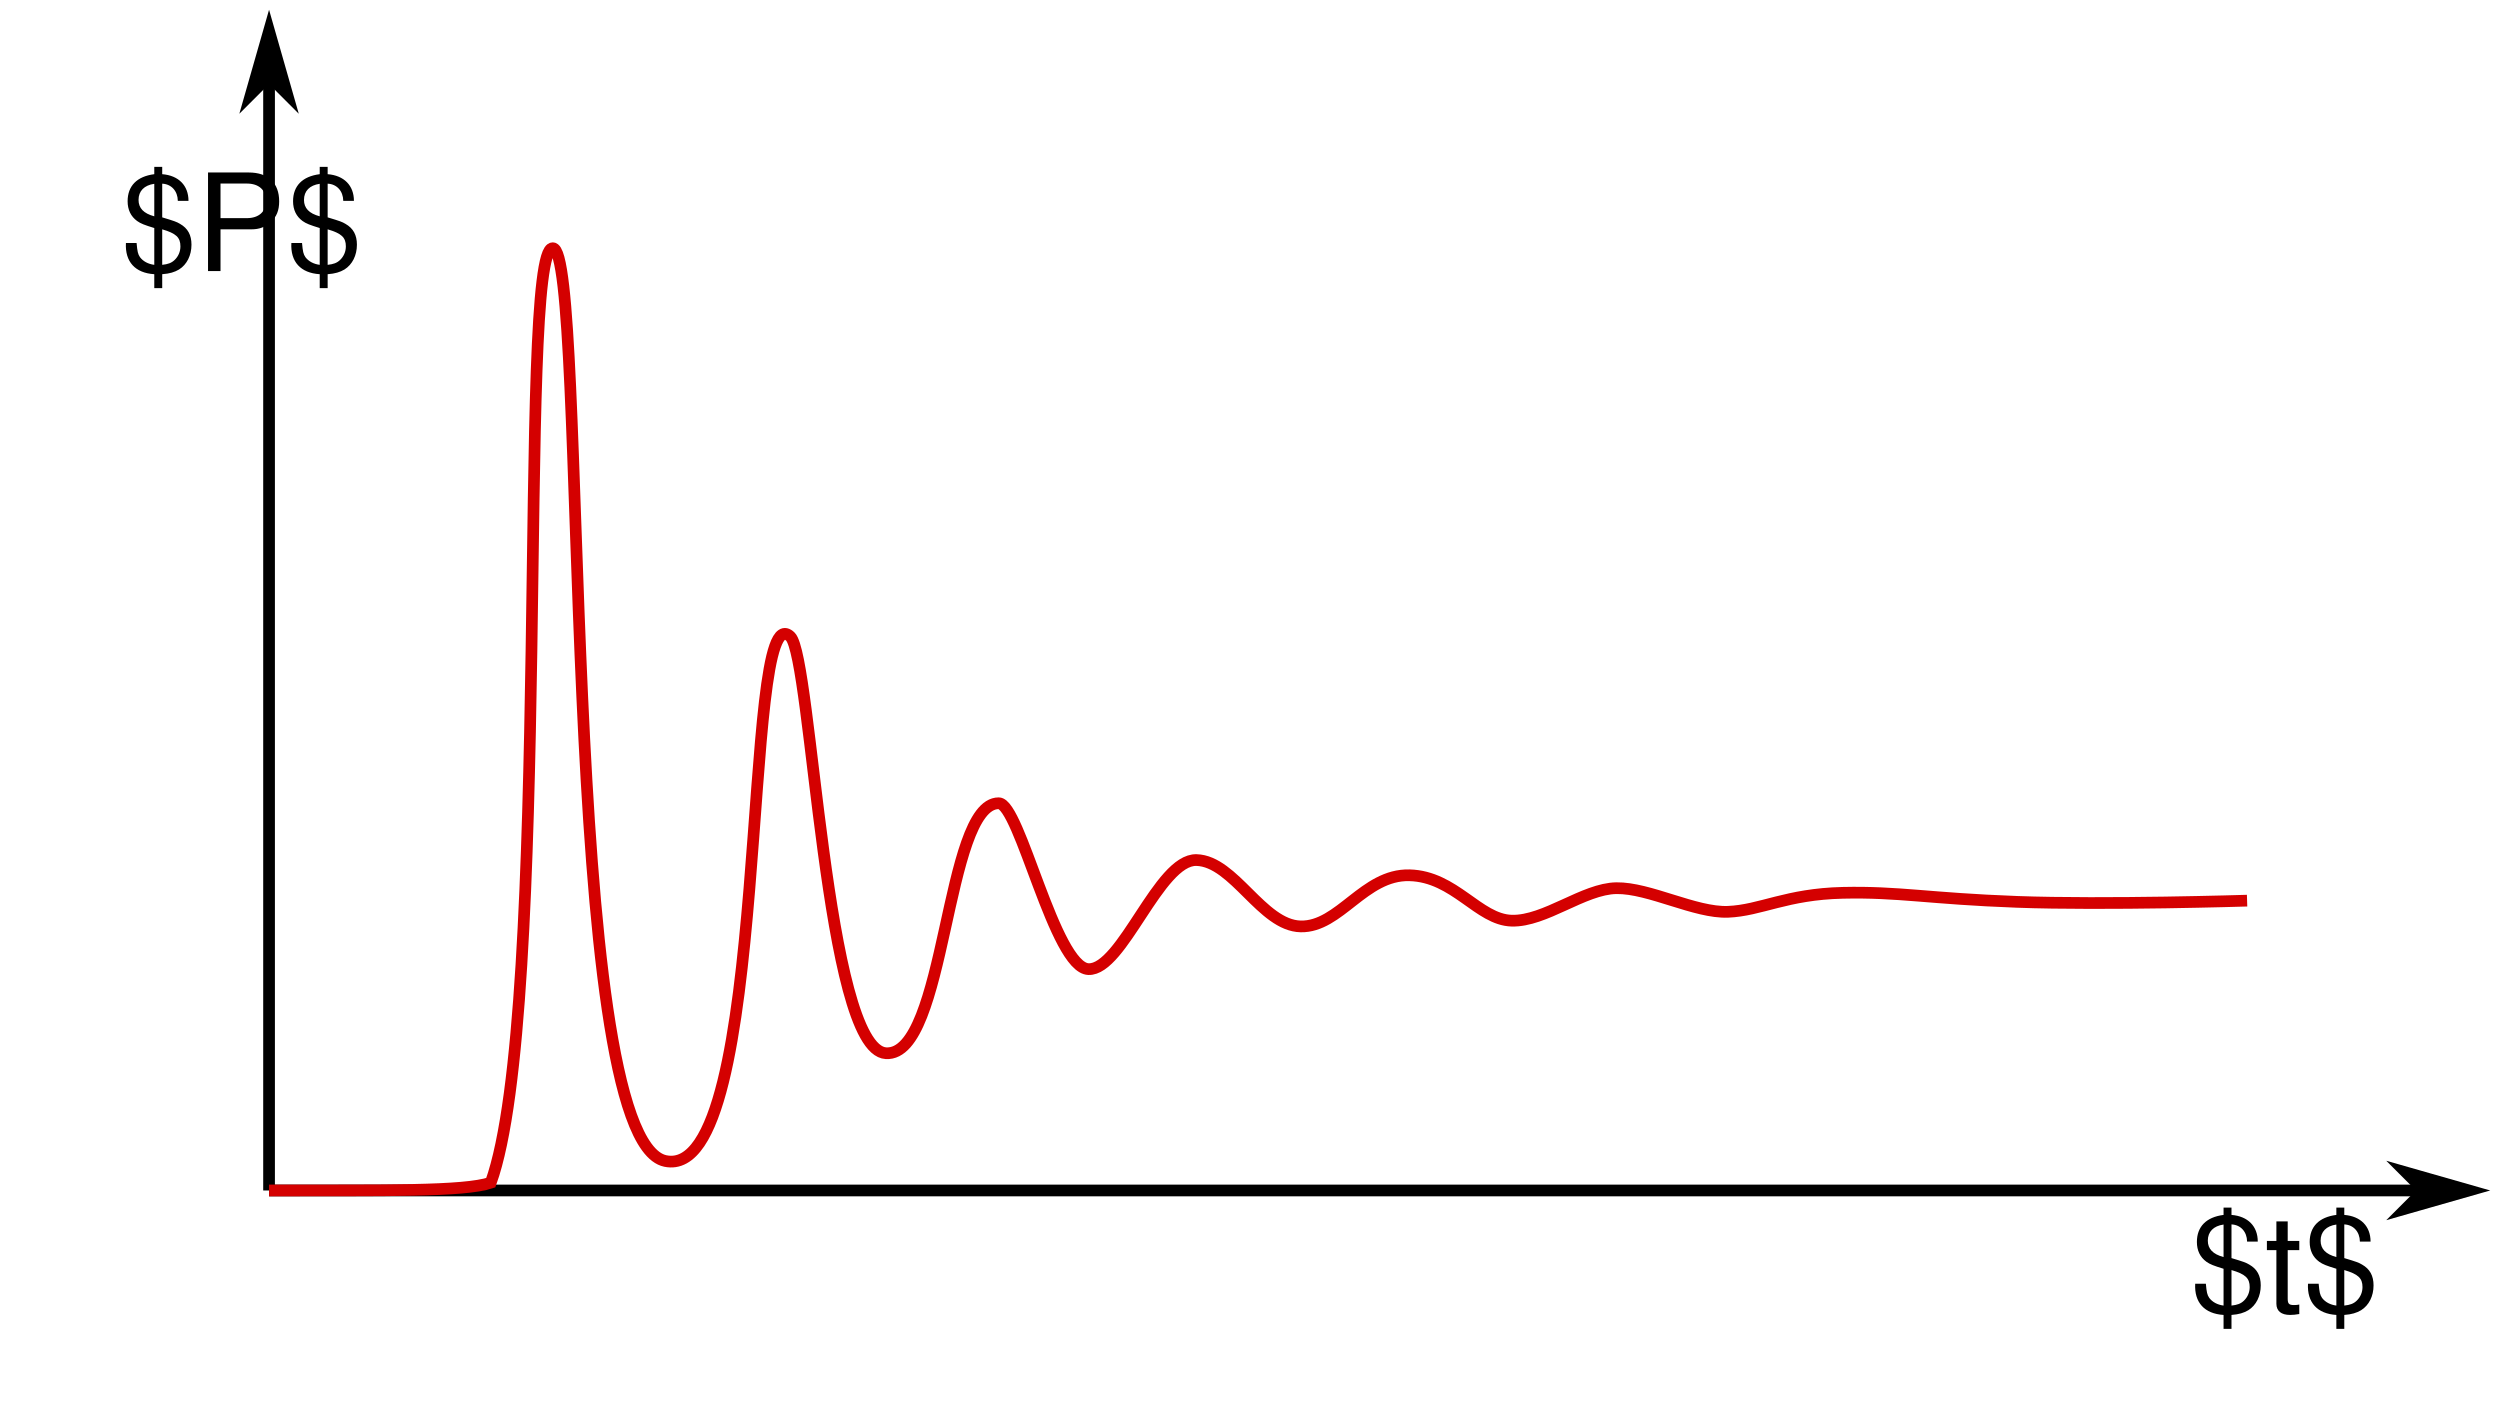
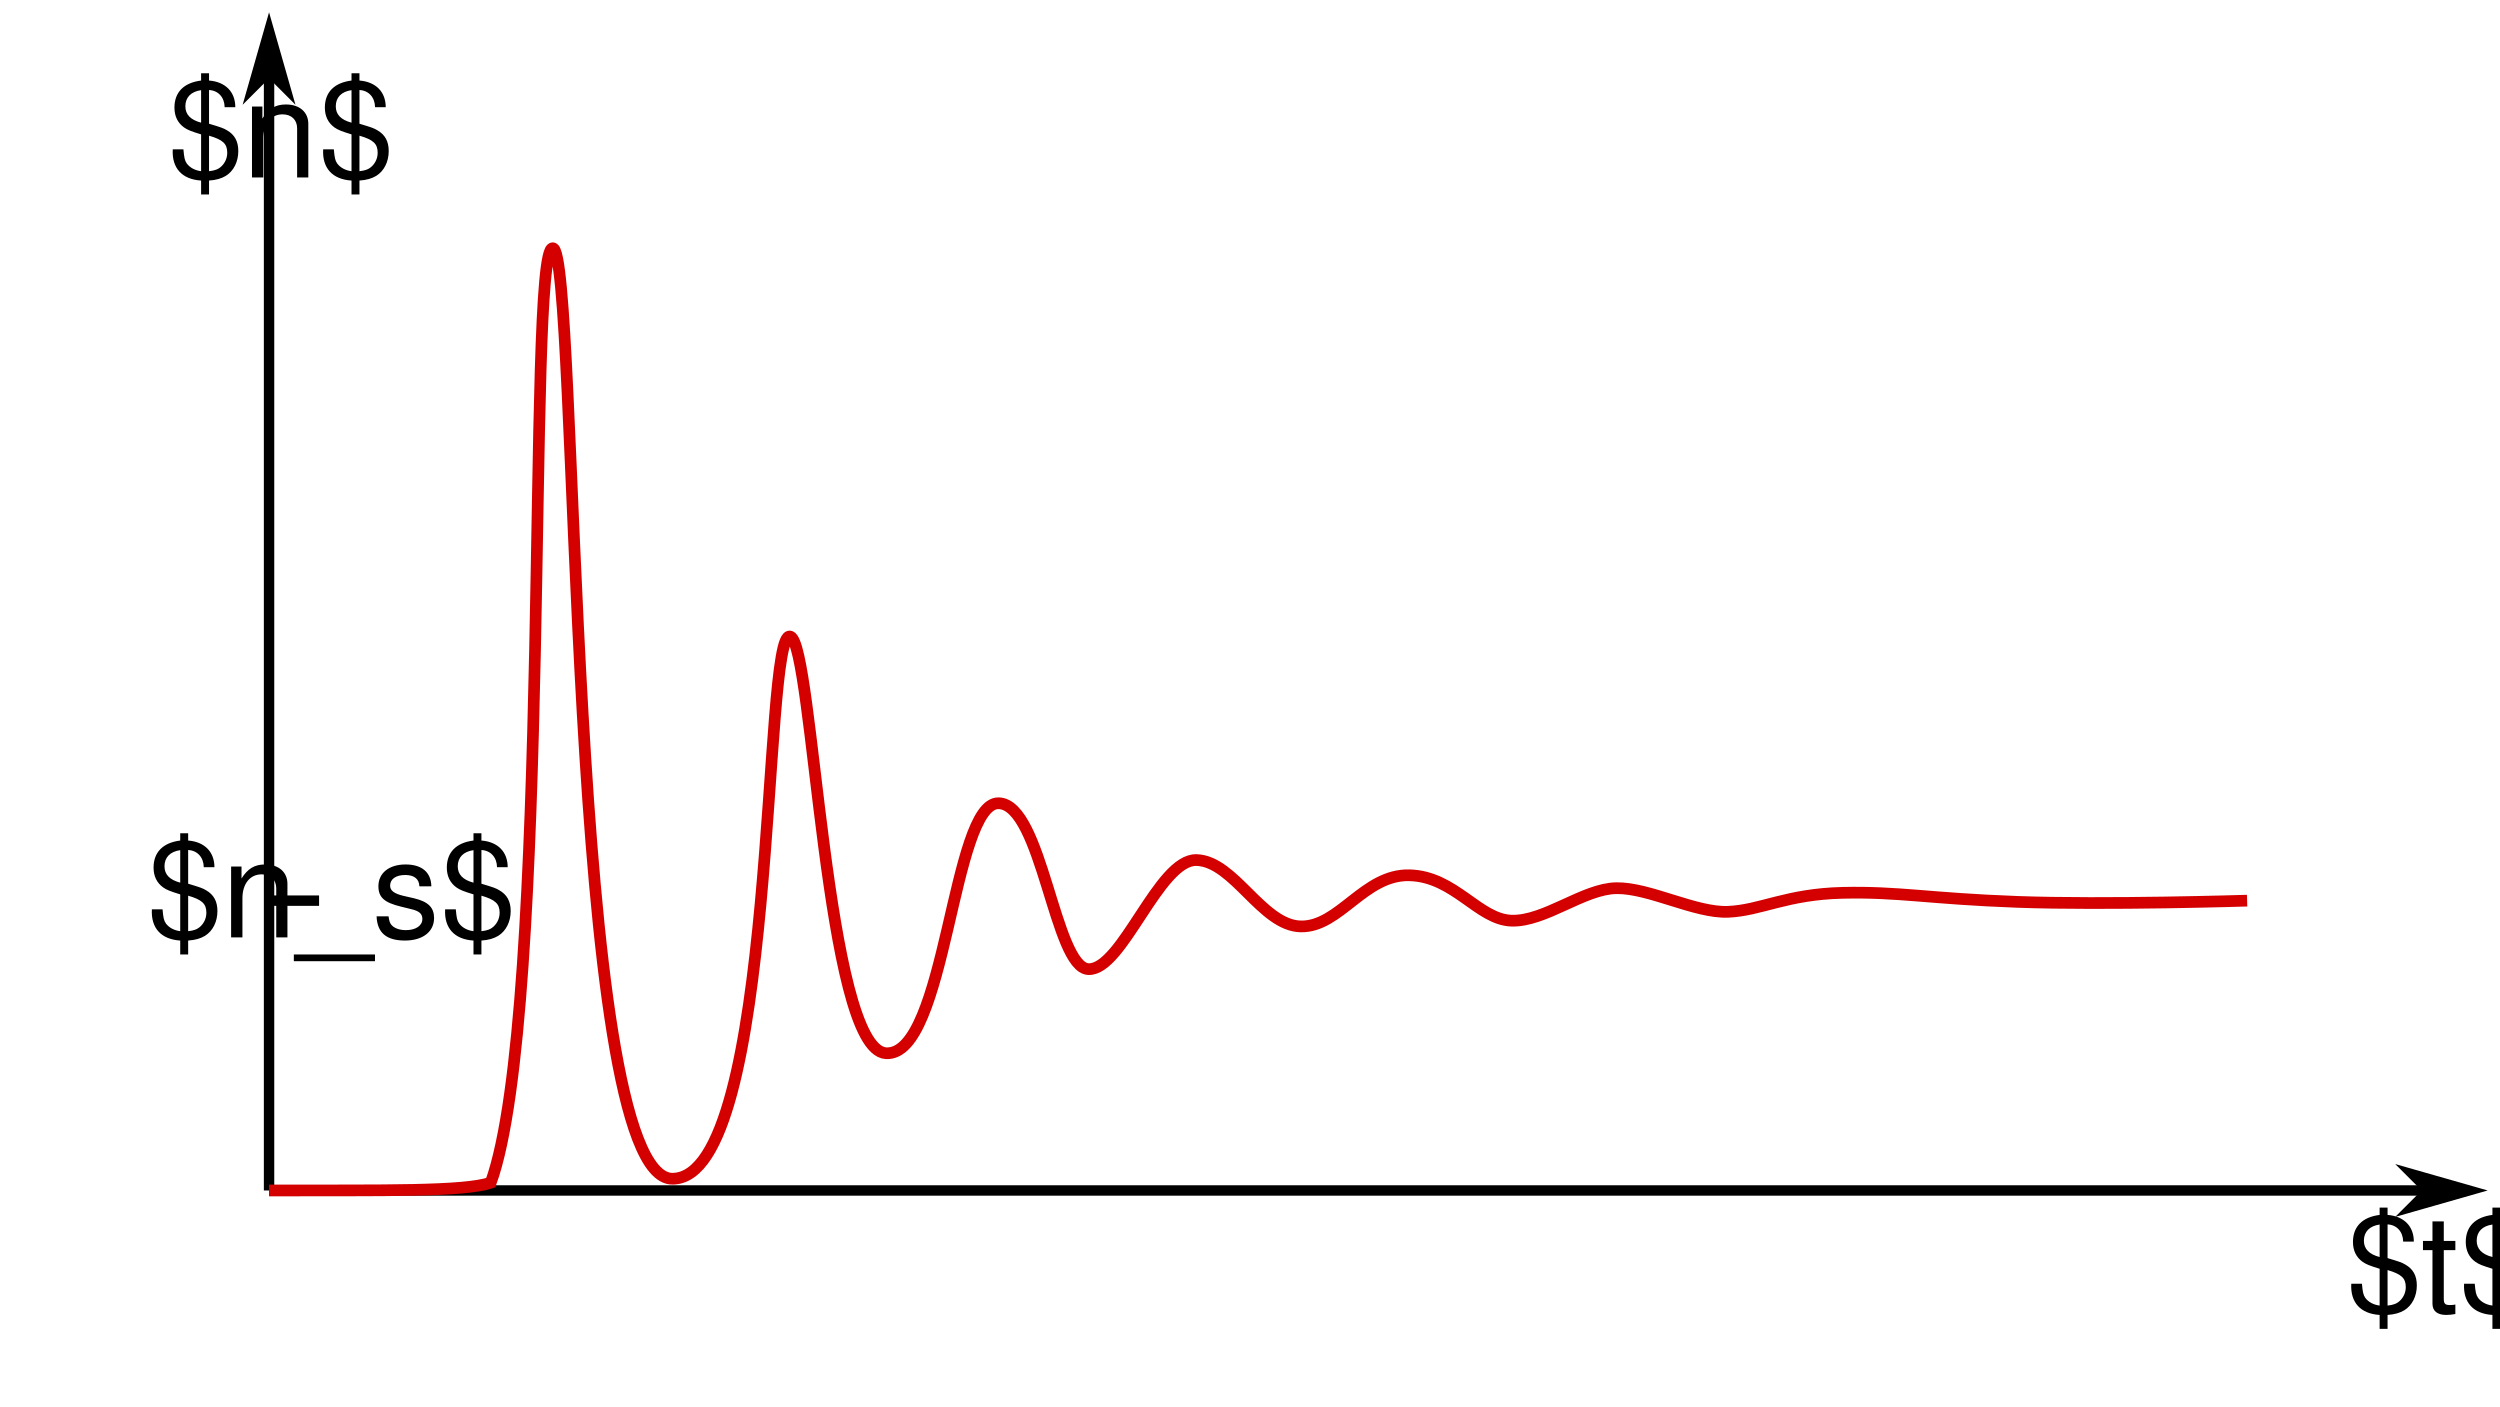
<svg xmlns="http://www.w3.org/2000/svg" width="84.761mm" height="47.7mm" viewBox="0 0 300.333 169.016" id="svg2" version="1.1">
  <defs id="defs4">
    <marker orient="auto" refY="0" refX="0" id="marker5248" style="overflow:visible">
      <path id="path5250" d="M 0,0 5,-5 -12.5,0 5,5 Z" style="fill:#000000;fill-opacity:1;fill-rule:evenodd;stroke:#000000;stroke-width:1pt;stroke-opacity:1" transform="matrix(-0.4,0,0,-0.4,-4,0)" />
    </marker>
    <marker orient="auto" refY="0" refX="0" id="Arrow1Mend" style="overflow:visible">
      <path id="path4255" d="M 0,0 5,-5 -12.5,0 5,5 Z" style="fill:#d99238;fill-opacity:1;fill-rule:evenodd;stroke:#d99238;stroke-width:1pt;stroke-opacity:1" transform="matrix(-0.4,0,0,-0.4,-4,0)" />
    </marker>
    <marker orient="auto" refY="0" refX="0" id="Arrow1Send" style="overflow:visible">
      <path id="path4178" d="M 0,0 5,-5 -12.5,0 5,5 Z" style="fill:#d40000;fill-opacity:1;fill-rule:evenodd;stroke:#d40000;stroke-width:1pt;stroke-opacity:1" transform="matrix(-0.2,0,0,-0.2,-1.2,0)" />
    </marker>
    <marker orient="auto" refY="0" refX="0" id="Arrow1Mend-5" style="overflow:visible">
      <path id="path4255-6" d="M 0,0 5,-5 -12.5,0 5,5 Z" style="fill:#d99238;fill-opacity:1;fill-rule:evenodd;stroke:#d99238;stroke-width:1pt;stroke-opacity:1" transform="matrix(-0.4,0,0,-0.4,-4,0)" />
    </marker>
    <marker orient="auto" refY="0" refX="0" id="Arrow1Mend-9" style="overflow:visible">
      <path id="path4255-1" d="M 0,0 5,-5 -12.5,0 5,5 Z" style="fill:#d99238;fill-opacity:1;fill-rule:evenodd;stroke:#d99238;stroke-width:1pt;stroke-opacity:1" transform="matrix(-0.4,0,0,-0.4,-4,0)" />
    </marker>
    <marker orient="auto" refY="0" refX="0" id="Arrow1Mend-5-2" style="overflow:visible">
      <path id="path4255-6-7" d="M 0,0 5,-5 -12.5,0 5,5 Z" style="fill:#d99238;fill-opacity:1;fill-rule:evenodd;stroke:#d99238;stroke-width:1pt;stroke-opacity:1" transform="matrix(-0.4,0,0,-0.4,-4,0)" />
    </marker>
    <marker orient="auto" refY="0" refX="0" id="Arrow1Mend-9-3" style="overflow:visible">
      <path id="path4255-1-6" d="M 0,0 5,-5 -12.5,0 5,5 Z" style="fill:#d99238;fill-opacity:1;fill-rule:evenodd;stroke:#d99238;stroke-width:1pt;stroke-opacity:1" transform="matrix(-0.4,0,0,-0.4,-4,0)" />
    </marker>
    <marker orient="auto" refY="0" refX="0" id="Arrow1Mend-5-2-0" style="overflow:visible">
      <path id="path4255-6-7-6" d="M 0,0 5,-5 -12.5,0 5,5 Z" style="fill:#d99238;fill-opacity:1;fill-rule:evenodd;stroke:#d99238;stroke-width:1pt;stroke-opacity:1" transform="matrix(-0.4,0,0,-0.4,-4,0)" />
    </marker>
    <marker orient="auto" refY="0" refX="0" id="Arrow1Mend-1" style="overflow:visible">
      <path id="path4255-8" d="M 0,0 5,-5 -12.5,0 5,5 Z" style="fill:#d99238;fill-opacity:1;fill-rule:evenodd;stroke:#d99238;stroke-width:1pt;stroke-opacity:1" transform="matrix(-0.4,0,0,-0.4,-4,0)" />
    </marker>
    <marker orient="auto" refY="0" refX="0" id="Arrow1Mend-5-7" style="overflow:visible">
      <path id="path4255-6-9" d="M 0,0 5,-5 -12.5,0 5,5 Z" style="fill:#d99238;fill-opacity:1;fill-rule:evenodd;stroke:#d99238;stroke-width:1pt;stroke-opacity:1" transform="matrix(-0.4,0,0,-0.4,-4,0)" />
    </marker>
    <marker orient="auto" refY="0" refX="0" id="Arrow1Mend-9-2" style="overflow:visible">
      <path id="path4255-1-0" d="M 0,0 5,-5 -12.5,0 5,5 Z" style="fill:#d99238;fill-opacity:1;fill-rule:evenodd;stroke:#d99238;stroke-width:1pt;stroke-opacity:1" transform="matrix(-0.4,0,0,-0.4,-4,0)" />
    </marker>
    <marker orient="auto" refY="0" refX="0" id="Arrow1Mend-5-2-2" style="overflow:visible">
      <path id="path4255-6-7-3" d="M 0,0 5,-5 -12.5,0 5,5 Z" style="fill:#d99238;fill-opacity:1;fill-rule:evenodd;stroke:#d99238;stroke-width:1pt;stroke-opacity:1" transform="matrix(-0.4,0,0,-0.4,-4,0)" />
    </marker>
    <marker orient="auto" refY="0" refX="0" id="Arrow1Mend-9-3-7" style="overflow:visible">
      <path id="path4255-1-6-5" d="M 0,0 5,-5 -12.5,0 5,5 Z" style="fill:#d99238;fill-opacity:1;fill-rule:evenodd;stroke:#d99238;stroke-width:1pt;stroke-opacity:1" transform="matrix(-0.4,0,0,-0.4,-4,0)" />
    </marker>
    <marker orient="auto" refY="0" refX="0" id="Arrow1Mend-5-2-0-9" style="overflow:visible">
      <path id="path4255-6-7-6-2" d="M 0,0 5,-5 -12.5,0 5,5 Z" style="fill:#d99238;fill-opacity:1;fill-rule:evenodd;stroke:#d99238;stroke-width:1pt;stroke-opacity:1" transform="matrix(-0.4,0,0,-0.4,-4,0)" />
    </marker>
    <marker orient="auto" refY="0" refX="0" id="marker5248-3" style="overflow:visible">
      <path id="path5250-1" d="M 0,0 5,-5 -12.5,0 5,5 Z" style="fill:#000000;fill-opacity:1;fill-rule:evenodd;stroke:#000000;stroke-width:1pt;stroke-opacity:1" transform="matrix(-0.4,0,0,-0.4,-4,0)" />
    </marker>
  </defs>
  <g id="layer1" transform="translate(-55.73223,-142.4577)">
    <text xml:space="preserve" style="font-style:normal;font-variant:normal;font-weight:normal;font-stretch:normal;line-height:0%;font-family:'Nimbus Sans L';-inkscape-font-specification:Sans;letter-spacing:0px;word-spacing:0px;fill:#000000;fill-opacity:1;stroke:none;stroke-width:1px;stroke-linecap:butt;stroke-linejoin:miter;stroke-opacity:1" x="33.434" y="161.937" id="text5411">
      <tspan id="tspan5413" x="33.434" y="161.937" style="font-size:37.5px;line-height:1.25"> </tspan>
    </text>
-     <path style="fill:none;fill-rule:evenodd;stroke:#000000;stroke-width:1.406;stroke-linecap:butt;stroke-linejoin:miter;stroke-miterlimit:4;stroke-dasharray:none;stroke-opacity:1;marker-end:url(#marker5248)" d="m 88.054,285.474 264.07,-10e-6" id="path5246" />
-     <path style="fill:none;fill-rule:evenodd;stroke:#000000;stroke-width:1.406;stroke-linecap:butt;stroke-linejoin:miter;stroke-miterlimit:4;stroke-dasharray:none;stroke-opacity:1;marker-end:url(#marker5248-3)" d="m 88.054,285.474 1e-5,-139.075" id="path5246-9" />
-     <path style="fill:none;fill-rule:evenodd;stroke:#d40000;stroke-width:1.406;stroke-linecap:butt;stroke-linejoin:miter;stroke-miterlimit:4;stroke-dasharray:none;stroke-opacity:1" d="m 88.054,285.474 c 13.916,-0.034 23.404,0.157 26.636,-0.932 7.4,-20.487 3.152,-112.2 7.441,-112.265 4.289,-0.065 0.648,106.974 13.532,109.656 12.885,2.681 9.019,-68.755 15.015,-62.999 2.583,2.479 4.216,49.625 11.489,50.052 7.273,0.427 7.066,-30.024 13.544,-30.031 2.528,-0.003 6.719,19.777 10.785,19.928 4.066,0.151 8.443,-13.228 12.975,-13.103 4.532,0.125 7.851,7.872 12.52,7.972 4.669,0.1 7.606,-6.282 13.061,-6.144 5.455,0.138 8.282,5.348 12.29,5.454 4.007,0.106 8.626,-3.844 12.577,-3.904 3.951,-0.059 9.475,2.998 13.404,2.839 3.928,-0.159 7.014,-2.127 13.778,-2.281 6.764,-0.154 10.321,0.697 20.939,1.086 10.618,0.389 27.643,-0.146 27.643,-0.146" id="path142" />
-     <text xml:space="preserve" style="font-style:normal;font-variant:normal;font-weight:normal;font-stretch:normal;line-height:0%;font-family:'Nimbus Sans L';-inkscape-font-specification:Sans;letter-spacing:0px;word-spacing:0px;fill:#000000;fill-opacity:1;stroke:none;stroke-width:1px;stroke-linecap:butt;stroke-linejoin:miter;stroke-opacity:1" x="70.203" y="175.024" id="text6089">
-       <tspan id="tspan6091" x="70.203" y="175.024" style="font-size:16.25px;line-height:1.25">$P$</tspan>
+     <g id="g1035">
+       <path id="path5246" d="m 88.054,285.474 264.07,-10e-6" style="fill:none;fill-rule:evenodd;stroke:#000000;stroke-width:1.25;stroke-linecap:butt;stroke-linejoin:miter;stroke-miterlimit:4;stroke-dasharray:none;stroke-opacity:1;marker-end:url(#marker5248)" />
+       <path id="path5246-9" d="m 88.054,285.474 1e-5,-139.075" style="fill:none;fill-rule:evenodd;stroke:#000000;stroke-width:1.25;stroke-linecap:butt;stroke-linejoin:miter;stroke-miterlimit:4;stroke-dasharray:none;stroke-opacity:1;marker-end:url(#marker5248-3)" />
+       <path id="path142" d="m 88.054,285.474 c 13.916,-0.034 23.404,0.157 26.636,-0.932 7.4,-20.487 4.288,-112.2 7.441,-112.265 3.153,-0.065 1.642,111.803 14.384,111.786 12.742,-0.017 10.765,-66.266 14.163,-65.129 2.761,0.924 4.216,49.625 11.489,50.052 7.273,0.427 7.919,-30.17 13.544,-30.031 5.225,0.128 6.719,19.777 10.785,19.928 4.066,0.151 8.443,-13.228 12.975,-13.103 4.532,0.125 7.851,7.872 12.52,7.972 4.669,0.1 7.606,-6.282 13.061,-6.144 5.455,0.138 8.282,5.348 12.29,5.454 4.007,0.106 8.626,-3.844 12.577,-3.904 3.951,-0.059 9.475,2.998 13.404,2.839 3.928,-0.159 7.014,-2.127 13.778,-2.281 6.764,-0.154 10.321,0.697 20.939,1.086 10.618,0.389 27.643,-0.146 27.643,-0.146" style="fill:none;fill-rule:evenodd;stroke:#d40000;stroke-width:1.406;stroke-linecap:butt;stroke-linejoin:miter;stroke-miterlimit:4;stroke-dasharray:none;stroke-opacity:1" />
+       <path id="path46" d="M 94.063,250.656 H 87.9" style="fill:none;fill-rule:evenodd;stroke:#000000;stroke-width:1.25;stroke-linecap:butt;stroke-linejoin:miter;stroke-miterlimit:4;stroke-dasharray:none;stroke-opacity:1" />
+     </g>
+     <text xml:space="preserve" style="font-style:normal;font-variant:normal;font-weight:normal;font-stretch:normal;line-height:0%;font-family:'Nimbus Sans L';-inkscape-font-specification:Sans;letter-spacing:0px;word-spacing:0px;fill:#000000;fill-opacity:1;stroke:none;stroke-width:1px;stroke-linecap:butt;stroke-linejoin:miter;stroke-opacity:1" x="75.828" y="163.774" id="text6089">
+       <tspan id="tspan6091" x="75.828" y="163.774" style="font-size:16.25px;line-height:1.25">$n$</tspan>
    </text>
-     <text xml:space="preserve" style="font-style:normal;font-variant:normal;font-weight:normal;font-stretch:normal;line-height:0%;font-family:'Nimbus Sans L';-inkscape-font-specification:Sans;letter-spacing:0px;word-spacing:0px;fill:#000000;fill-opacity:1;stroke:none;stroke-width:1px;stroke-linecap:butt;stroke-linejoin:miter;stroke-opacity:1" x="318.793" y="300.051" id="text6089-4">
-       <tspan id="tspan6091-7" x="318.793" y="300.051" style="font-size:16.25px;line-height:1.25">$t$</tspan>
+     <text xml:space="preserve" style="font-style:normal;font-variant:normal;font-weight:normal;font-stretch:normal;line-height:0%;font-family:'Nimbus Sans L';-inkscape-font-specification:Sans;letter-spacing:0px;word-spacing:0px;fill:#000000;fill-opacity:1;stroke:none;stroke-width:1px;stroke-linecap:butt;stroke-linejoin:miter;stroke-opacity:1" x="337.543" y="300.051" id="text6089-4">
+       <tspan id="tspan6091-7" x="337.543" y="300.051" style="font-size:16.25px;line-height:1.25">$t$</tspan>
+     </text>
+     <text xml:space="preserve" style="font-style:normal;font-variant:normal;font-weight:normal;font-stretch:normal;font-size:12px;line-height:0%;font-family:'Nimbus Sans L';-inkscape-font-specification:Sans;letter-spacing:0px;word-spacing:0px;fill:#000000;fill-opacity:1;stroke:none;stroke-width:1px;stroke-linecap:butt;stroke-linejoin:miter;stroke-opacity:1" x="73.319" y="255.073" id="text6089-3">
+       <tspan id="tspan6091-6" x="73.319" y="255.073" style="font-size:16.25px;line-height:1.25;stroke-width:1px">$n_s$</tspan>
    </text>
  </g>
</svg>
